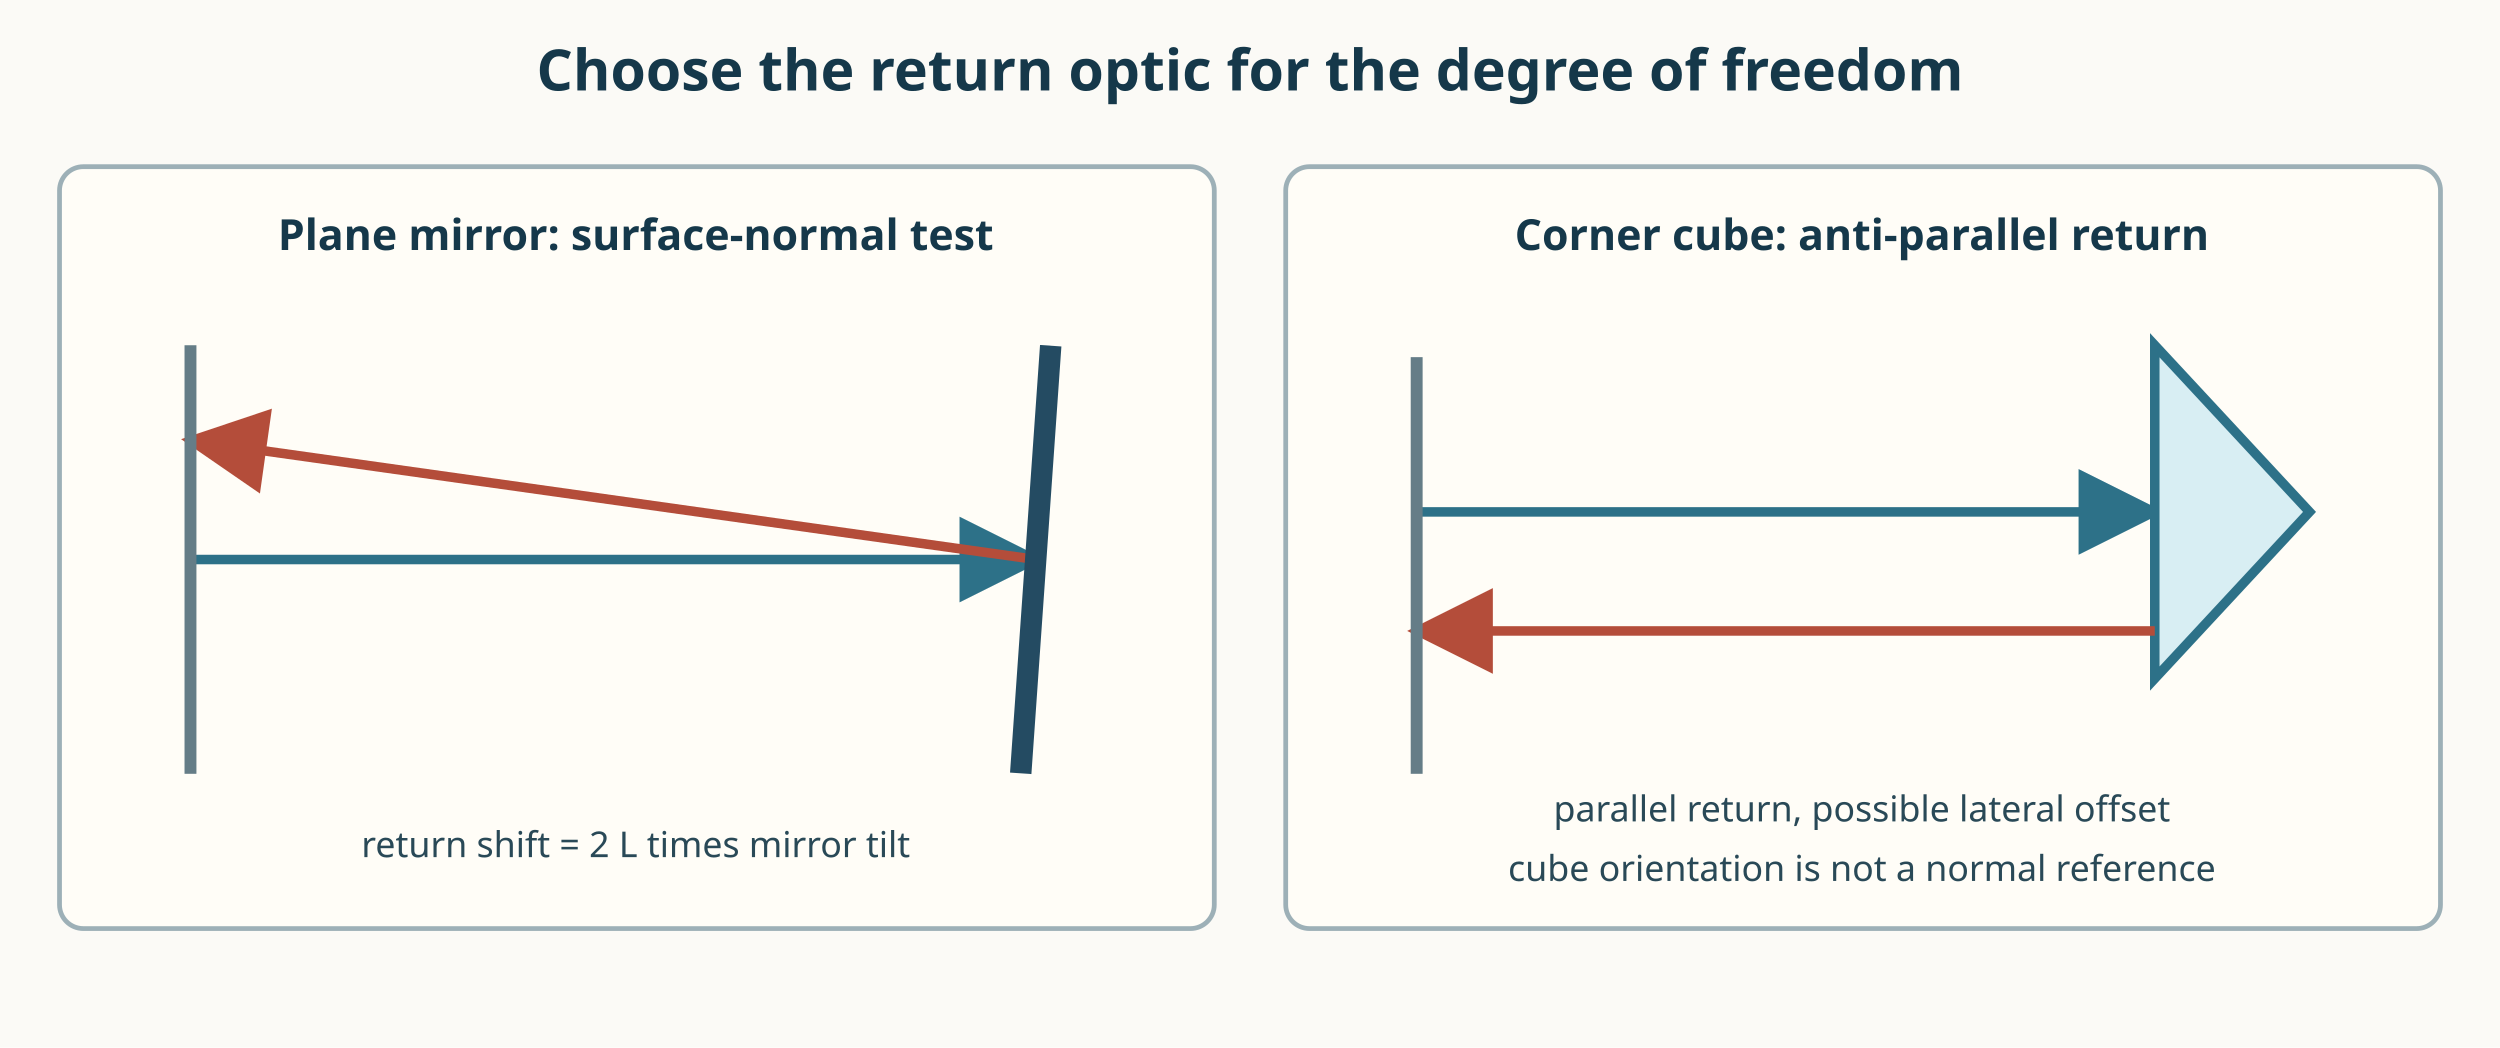
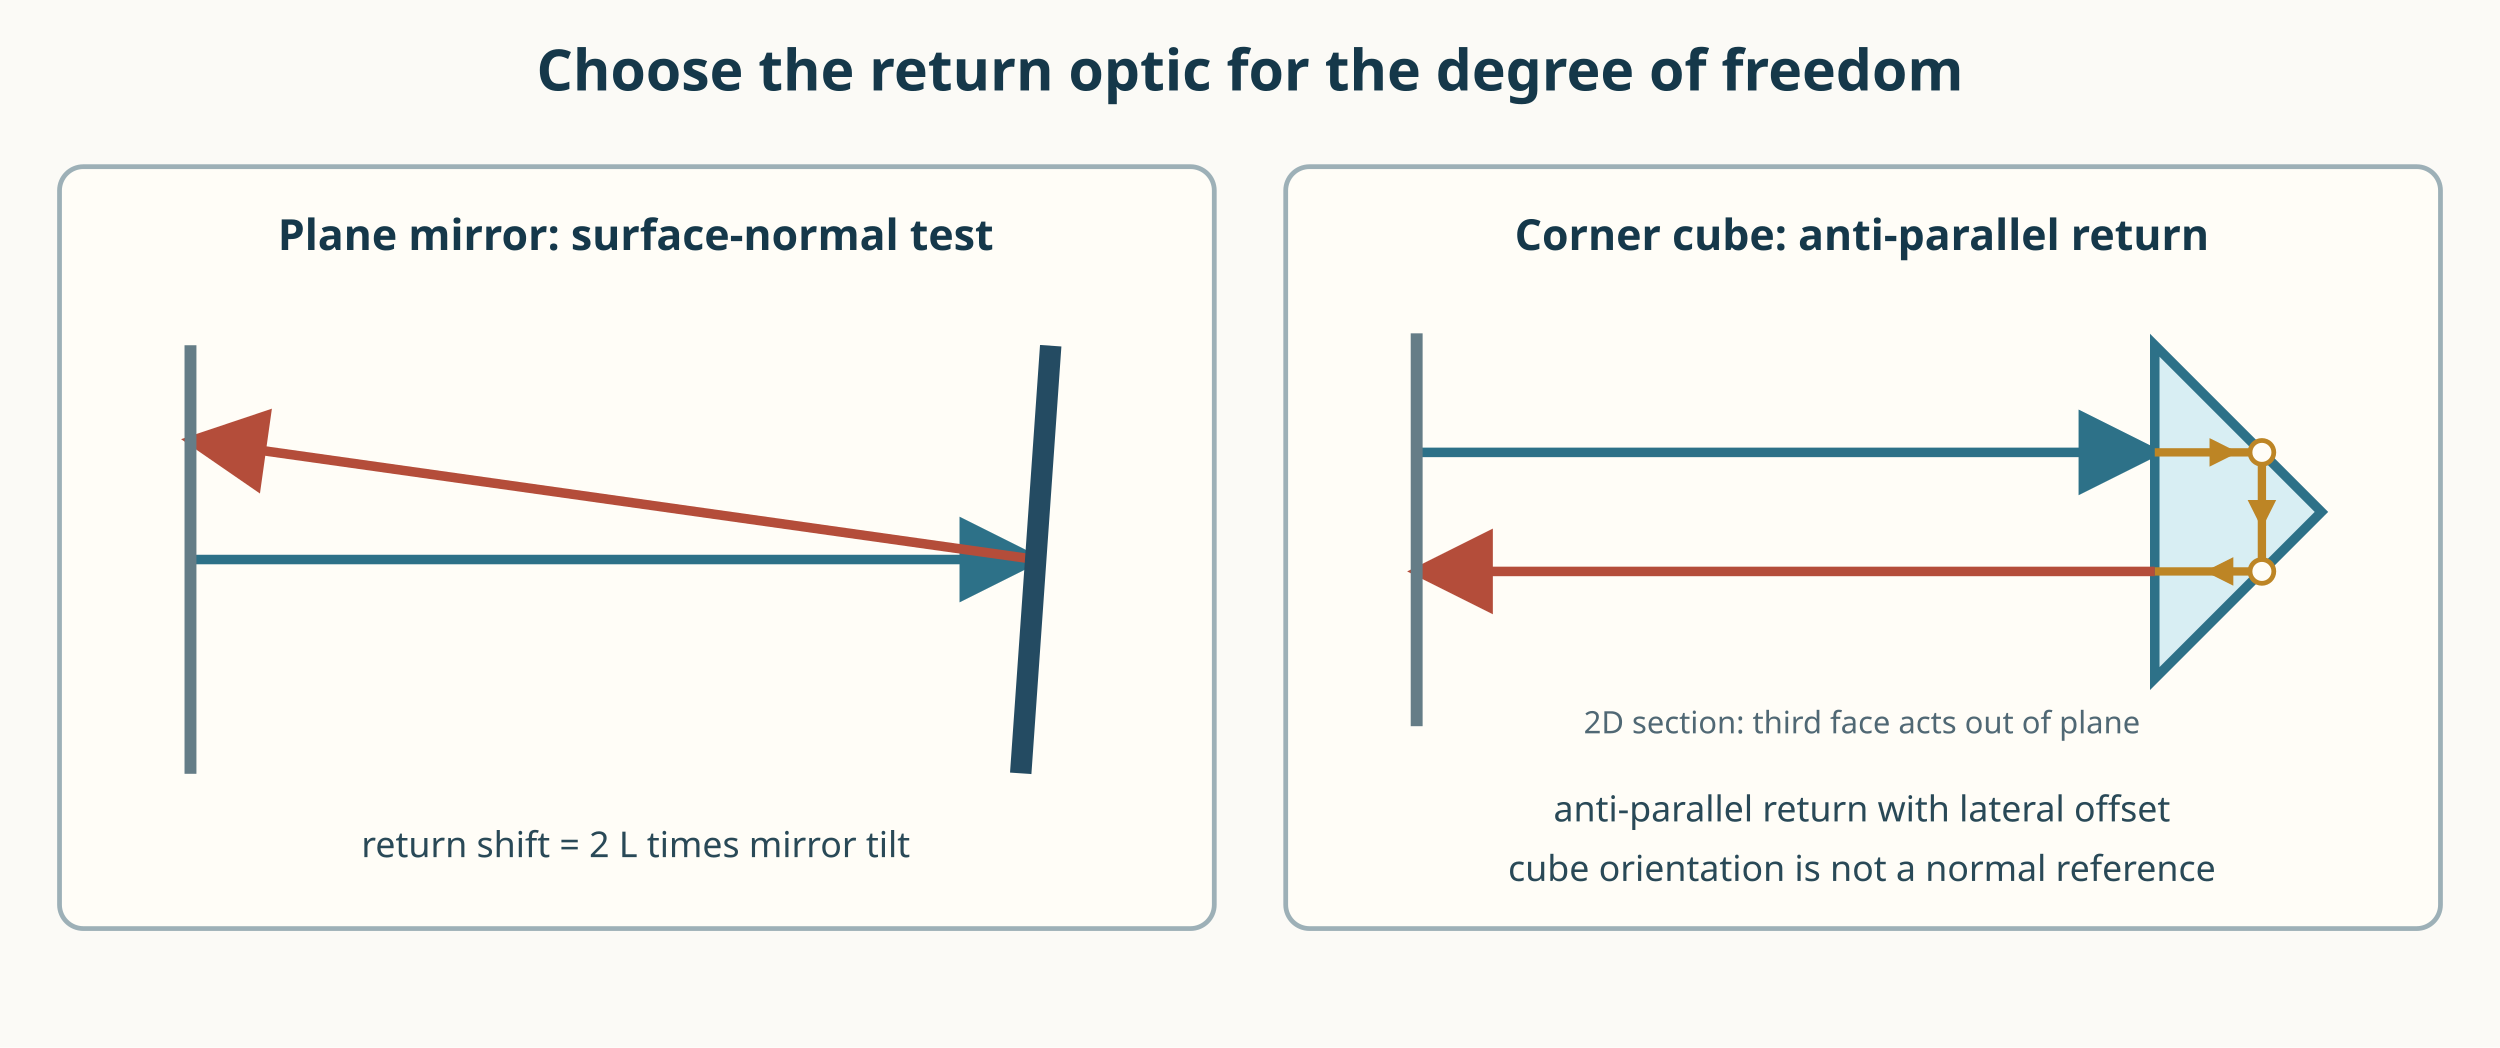
<svg xmlns="http://www.w3.org/2000/svg" viewBox="0 0 1050 440" role="img" aria-labelledby="title desc">
  <defs>
    <marker id="b" markerWidth="9" markerHeight="9" refX="8" refY="4.5" orient="auto">
      <path d="M0 0L9 4.5L0 9z" fill="#2d7188" />
    </marker>
    <marker id="r" markerWidth="9" markerHeight="9" refX="8" refY="4.5" orient="auto">
      <path d="M0 0L9 4.5L0 9z" fill="#b44d3a" />
    </marker>
-     <style>.t{font:700 24px sans-serif;fill:#15384a}.h{font:700 18px sans-serif;fill:#15384a}.l{font:15px sans-serif;fill:#294957}.o{stroke:#2d7188;stroke-width:4;fill:none;marker-end:url(#b)}.q{stroke:#b44d3a;stroke-width:4;fill:none;marker-end:url(#r)}.panel{fill:#fffdf7;stroke:#9db0b7;stroke-width:2}</style>
+     <style>.t{font:700 24px sans-serif;fill:#15384a}.h{font:700 18px sans-serif;fill:#15384a}.l{font:15px sans-serif;fill:#294957}.s{font:13px sans-serif;fill:#506874}.o{stroke:#2d7188;stroke-width:4;fill:none;marker-end:url(#b)}.q{stroke:#b44d3a;stroke-width:4;fill:none;marker-end:url(#r)}.i{stroke:#bd8525;stroke-width:3.5;fill:none;stroke-linejoin:round}.panel{fill:#fffdf7;stroke:#9db0b7;stroke-width:2}</style>
  </defs>
  <rect width="1050" height="440" fill="#fbfaf6" />
  <text x="525" y="38" text-anchor="middle" class="t">Choose the return optic for the degree of freedom</text>
  <g transform="translate(25,70)">
    <rect width="485" height="320" rx="10" class="panel" />
    <text x="242" y="35" text-anchor="middle" class="h">Plane mirror: surface-normal test</text>
    <line x1="55" y1="165" x2="410" y2="165" class="o" />
    <line x1="410" y1="165" x2="55" y2="115" class="q" />
    <line x1="416.3" y1="75.2" x2="403.7" y2="254.8" stroke="#244b62" stroke-width="9" />
    <line x1="55" y1="75" x2="55" y2="255" stroke="#657d87" stroke-width="5" />
    <text x="242" y="290" text-anchor="middle" class="l">return shift = 2 L times mirror tilt</text>
  </g>
  <g transform="translate(540,70)">
    <rect width="485" height="320" rx="10" class="panel" />
    <text x="242" y="35" text-anchor="middle" class="h">Corner cube: anti-parallel return</text>
-     <line x1="55" y1="145" x2="365" y2="145" class="o" />
-     <path d="M365 75L430 145L365 215z" fill="#d8eef3" stroke="#2d7188" stroke-width="4" />
-     <line x1="365" y1="195" x2="55" y2="195" class="q" />
-     <line x1="55" y1="80" x2="55" y2="255" stroke="#657d87" stroke-width="5" />
-     <text x="242" y="275" text-anchor="middle" class="l">parallel return, possible lateral offset</text>
+     <line x1="55" y1="120" x2="365" y2="120" class="o" />
+     <path d="M365 75L435 145L365 215z" fill="#d8eef3" stroke="#2d7188" stroke-width="4" />
+     <path d="M365 120H410V170H365" class="i" />
+     <path d="M388 114l12 6-12 6zM404 140l6 12 6-12zM398 164l-12 6 12 6z" fill="#bd8525" />
+     <circle cx="410" cy="120" r="5" fill="#fffdf7" stroke="#bd8525" stroke-width="2" />
+     <circle cx="410" cy="170" r="5" fill="#fffdf7" stroke="#bd8525" stroke-width="2" />
+     <line x1="365" y1="170" x2="55" y2="170" class="q" />
+     <line x1="55" y1="70" x2="55" y2="235" stroke="#657d87" stroke-width="5" />
+     <text x="242" y="238" text-anchor="middle" class="s">2D section: third face acts out of plane</text>
+     <text x="242" y="275" text-anchor="middle" class="l">anti-parallel return with lateral offset</text>
    <text x="242" y="300" text-anchor="middle" class="l">cube orientation is not a normal reference</text>
  </g>
</svg>
